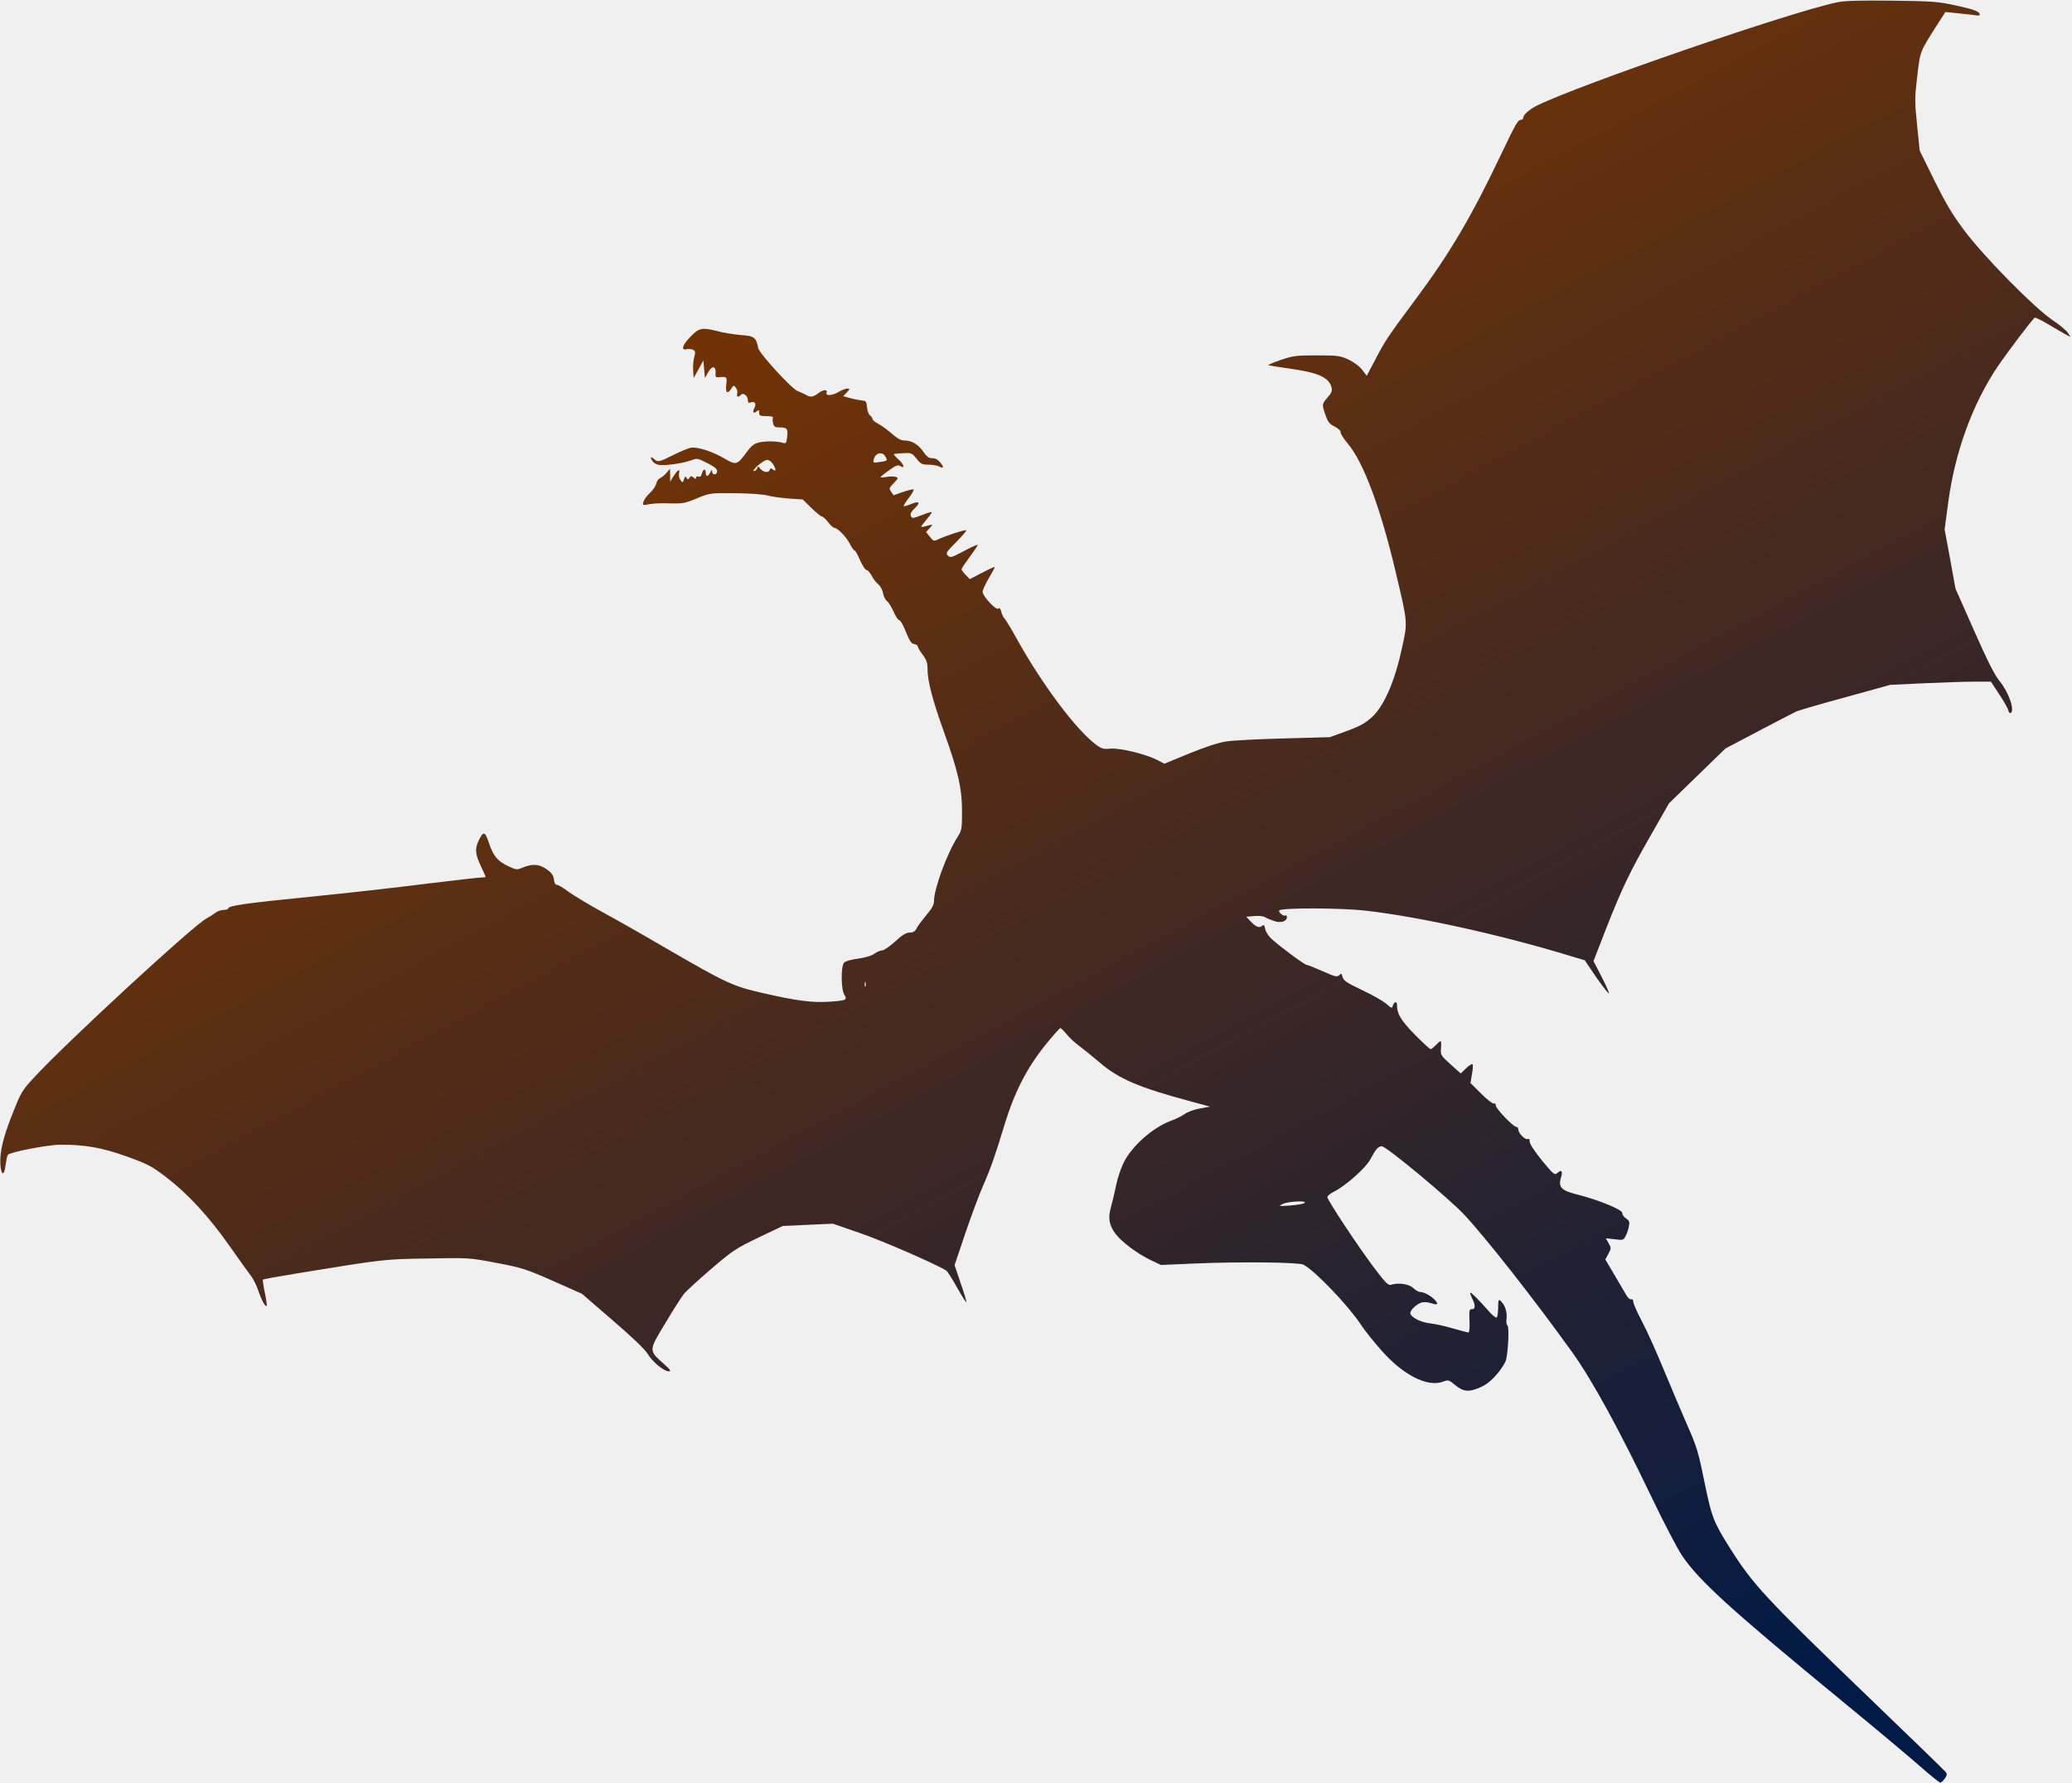
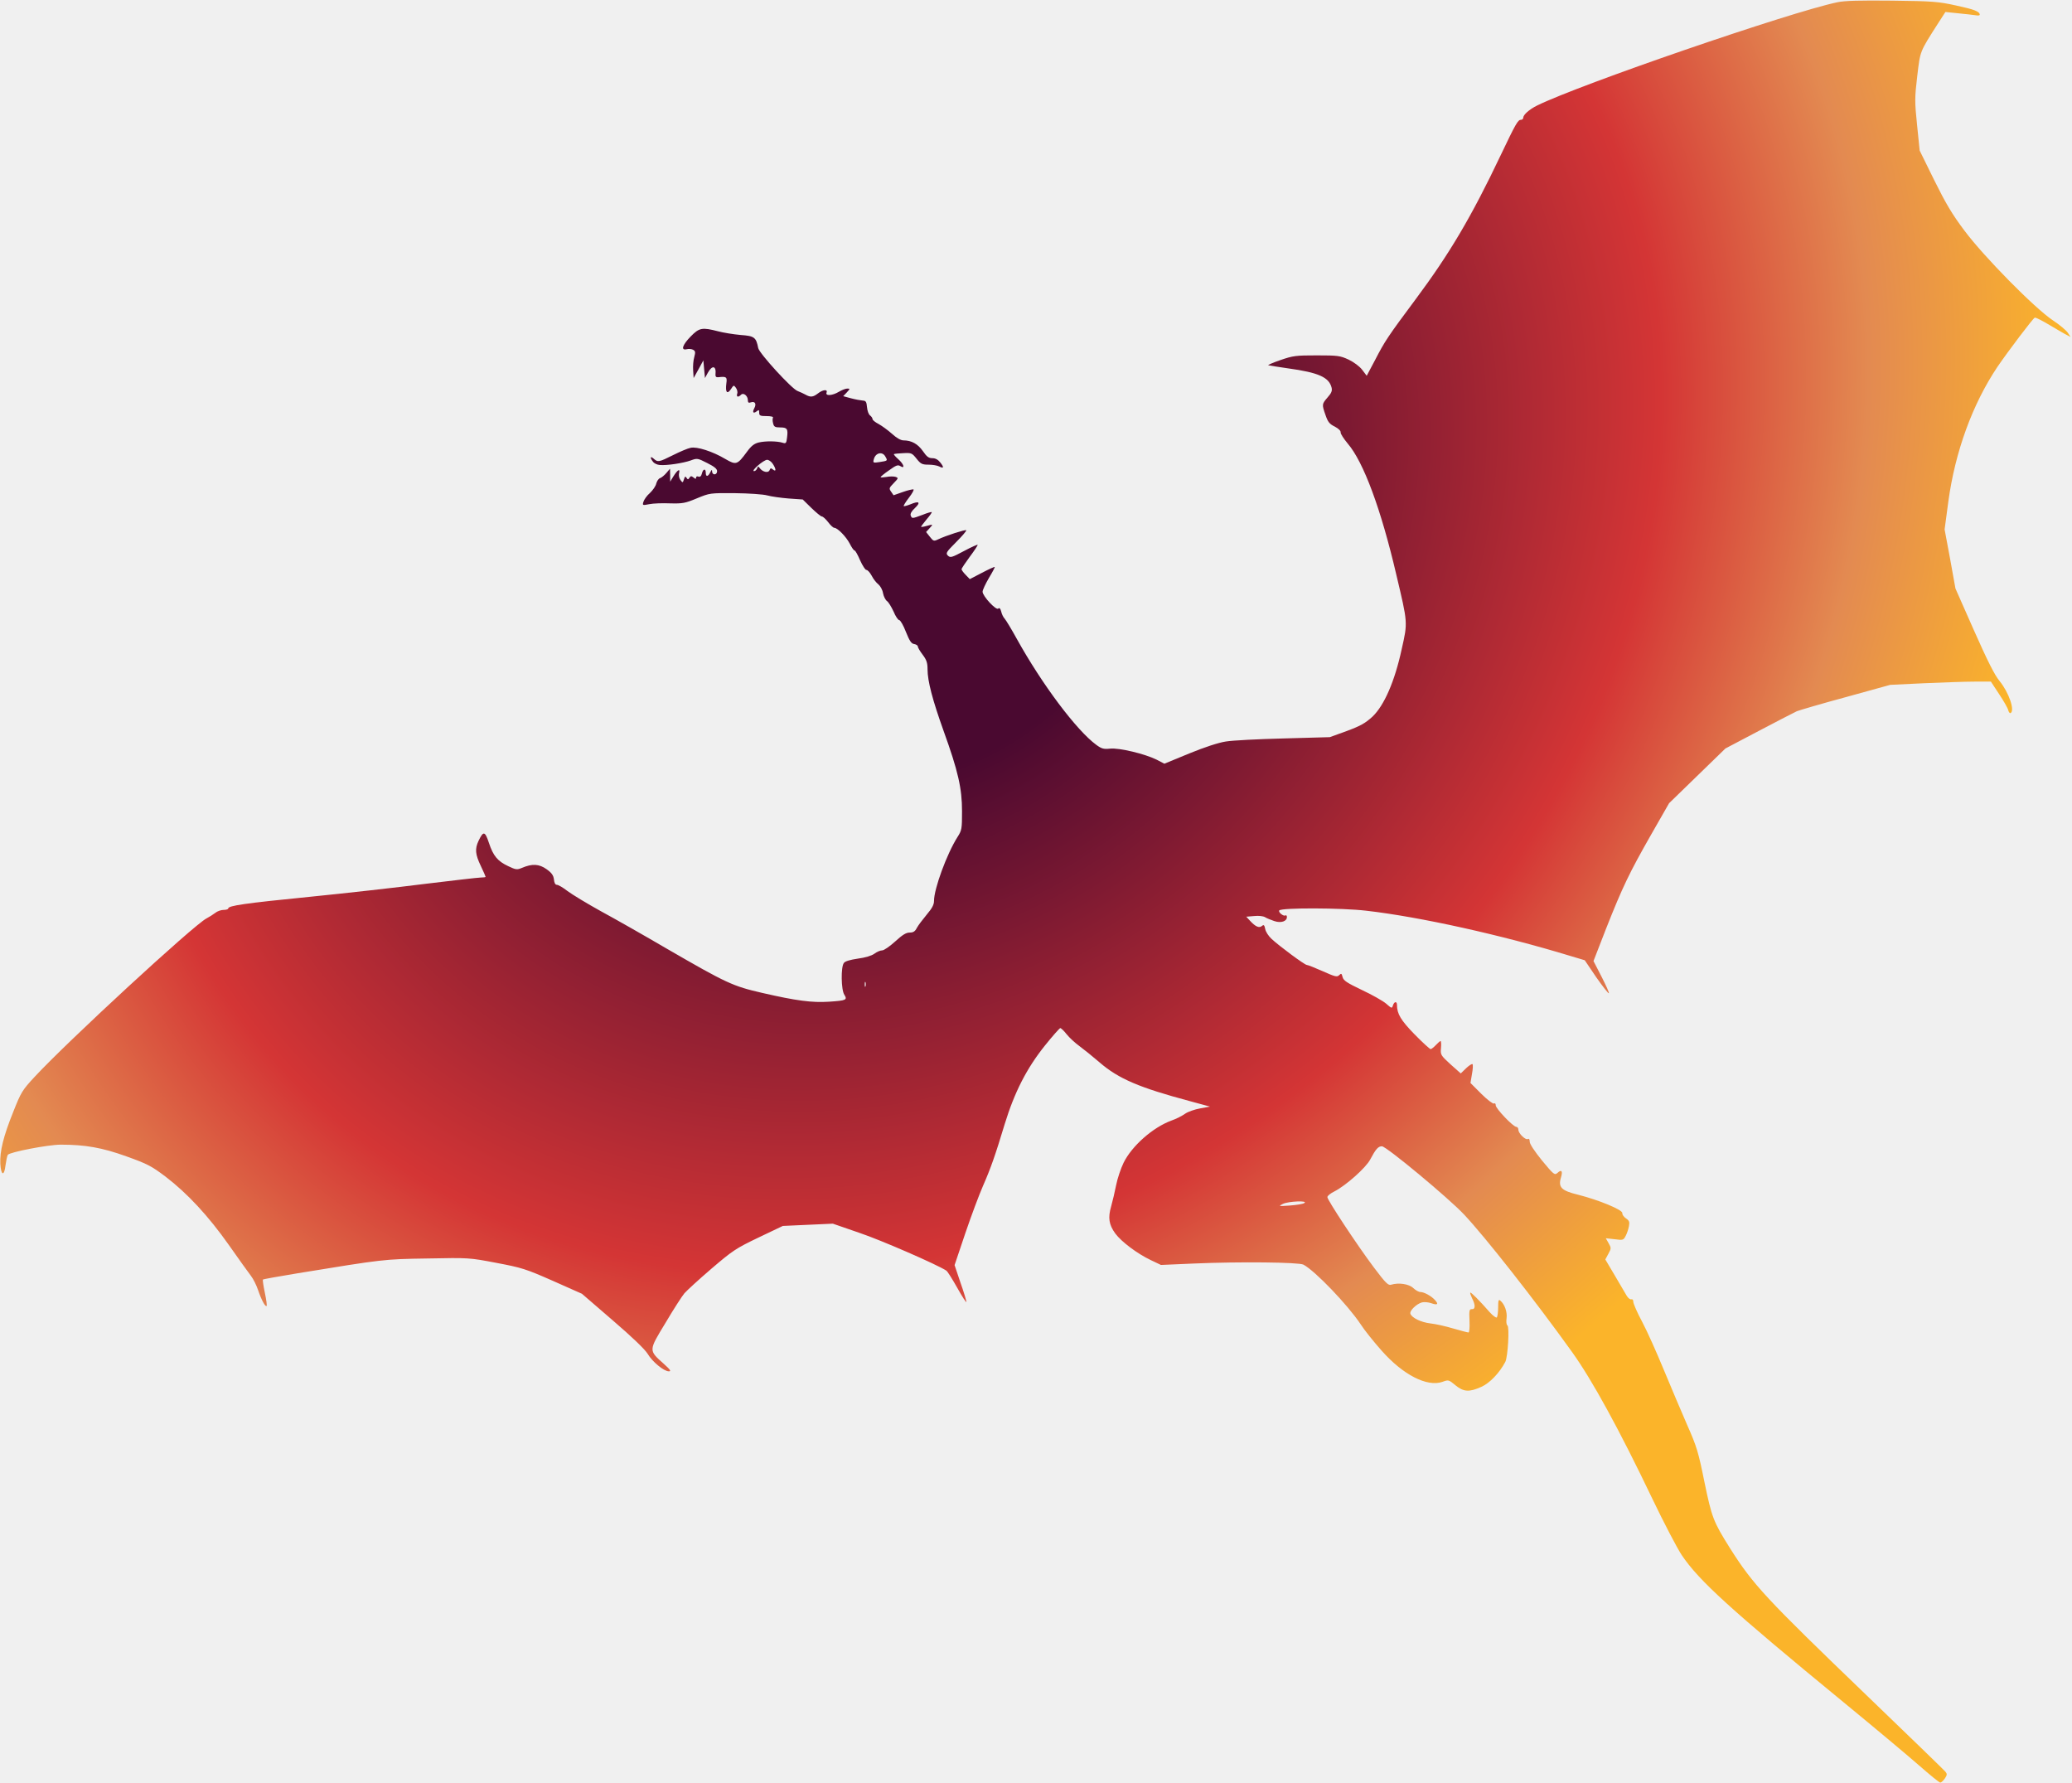
- <svg xmlns="http://www.w3.org/2000/svg" fill="none" height="363" viewBox="0 0 422 363" width="422">
-   <linearGradient id="a" gradientUnits="userSpaceOnUse" x1="336" x2="174.5" y1="361.5" y2="62.5">
-     <stop offset="0" stop-color="#011a46" />
-     <stop offset="1" stop-color="#713306" />
-   </linearGradient>
-   <clipPath id="b">
-     <path d="m0 0h422v363h-422z" />
-   </clipPath>
-   <g clip-path="url(#b)">
-     <path d="m374.195.462c-9.725 2.044-52.453 16.749-61.157 21.035-1.582.791-2.802 1.879-2.802 2.473 0 .231-.198.429-.462.429-.626 0-1.022.692-4.154 7.253-5.934 12.496-10.418 20.046-17.242 29.212-5.77 7.748-6.33 8.605-8.308 12.43l-1.715 3.231-.923-1.22c-.527-.692-1.681-1.55-2.769-2.077-1.715-.791-2.176-.857-6.462-.857-4.253 0-4.847.066-7.418.956-1.55.527-2.638 1.022-2.473 1.055.198.066 1.978.33 3.989.626 6.232.857 8.375 1.813 8.902 3.924.165.659-.033 1.121-.824 2.011-1.154 1.352-1.187 1.385-.396 3.627.462 1.352.791 1.78 1.879 2.308.759.396 1.253.89 1.187 1.187-.033.264.627 1.286 1.451 2.275 3.198 3.726 6.759 13.287 9.891 26.706 2.34 9.891 2.34 9.627 1.088 15.166-1.418 6.561-3.561 11.44-5.935 13.715-1.483 1.352-2.407 1.88-5.242 2.935l-3.462 1.253-9.396.263c-5.176.132-10.484.396-11.803.627-1.483.231-4.318 1.154-7.45 2.44l-5.045 2.077-1.582-.825c-2.407-1.187-7.616-2.439-9.462-2.242-1.319.132-1.715.033-2.803-.758-4.022-2.934-11.044-12.298-16.187-21.562-1.088-1.978-2.209-3.825-2.473-4.122-.297-.296-.626-.989-.725-1.483-.165-.627-.363-.824-.594-.594-.428.429-3.165-2.505-3.198-3.429 0-.362.594-1.615 1.286-2.802.725-1.187 1.253-2.209 1.187-2.242-.066-.066-1.22.462-2.604 1.187l-2.473 1.286-.857-.89c-.462-.462-.825-.989-.825-1.121 0-.165.759-1.286 1.649-2.506.923-1.22 1.648-2.341 1.648-2.473 0-.099-1.252.429-2.769 1.253-2.539 1.352-2.802 1.418-3.297.956-.494-.494-.363-.725 1.681-2.769 1.22-1.22 2.143-2.308 2.045-2.407-.198-.165-4.023 1.055-5.704 1.846-.89.429-.989.396-1.714-.527l-.759-.956.693-.759c.791-.857.791-.857-.66-.461-.56.164-1.055.23-1.055.132 0-.066.528-.759 1.154-1.517.627-.725 1.088-1.385 1.022-1.451s-.923.165-1.879.561c-2.143.791-2.143.791-2.407.132-.132-.33.165-.891.857-1.517 1.253-1.187.858-1.517-.923-.758-.659.263-1.285.428-1.351.362-.099-.066.395-.857 1.055-1.714.692-.89 1.088-1.649.923-1.682-.165-.066-1.154.165-2.176.528l-1.879.659-.495-.725c-.462-.659-.429-.758.528-1.747.989-1.022.989-1.055.329-1.286-.362-.099-1.187-.099-1.846.033-.626.099-1.154.132-1.154.033s.758-.725 1.714-1.385c1.418-1.022 1.814-1.187 2.308-.857 1.022.626.726-.396-.428-1.418-.561-.494-.956-.956-.89-1.022.065-.066.923-.165 1.879-.198 1.681-.099 1.813-.033 2.736 1.121.857 1.088 1.154 1.22 2.473 1.22.791 0 1.747.165 2.143.363.923.494 1.022.198.231-.791-.462-.594-.99-.89-1.616-.89-.758 0-1.154-.297-1.945-1.451-1.022-1.451-2.308-2.176-3.956-2.176-.528 0-1.418-.495-2.341-1.352-.824-.725-2.044-1.615-2.704-1.978-.692-.363-1.252-.791-1.252-1.022 0-.198-.231-.527-.495-.725-.297-.198-.56-.956-.626-1.681-.099-1.121-.231-1.319-.89-1.352-.429-.033-1.517-.231-2.374-.462l-1.583-.429.726-.758c.692-.758.692-.791.099-.791-.33 0-1.121.297-1.715.659-1.319.791-2.769.89-2.505.165.296-.725-.759-.626-1.748.165-.989.758-1.516.824-2.505.264-.396-.231-1.154-.56-1.649-.758-1.187-.429-7.781-7.649-8.011-8.737-.429-2.209-.792-2.473-3.594-2.671-1.451-.132-3.528-.462-4.616-.758-3.23-.824-3.791-.725-5.538 1.055-1.682 1.714-2.077 2.901-.824 2.605.395-.099.956-.066 1.285.099.495.264.528.494.264 1.484-.198.659-.297 1.879-.231 2.736l.099 1.55.989-1.78.989-1.813.165 1.813.165 1.78.593-1.088c.891-1.615 1.748-1.418 1.55.363-.033.429.132.593.56.56 1.682-.198 1.847-.066 1.649 1.286-.231 1.78.165 2.275.923 1.154.56-.857.593-.89 1.022-.297.264.363.396.89.264 1.22-.198.659.198.791.791.198.495-.494 1.385.231 1.385 1.121 0 .495.165.594.626.429.824-.264 1.154.297.692 1.187-.461.857-.197 1.187.495.626.429-.33.495-.297.495.297s.197.692 1.516.692c.857 0 1.418.132 1.286.33-.099.165-.099.692.033 1.154.165.692.395.824 1.45.824 1.418 0 1.616.297 1.385 2.077-.132 1.121-.231 1.253-.857 1.055-1.088-.363-3.528-.396-4.912-.066-.924.231-1.517.692-2.407 1.912-1.945 2.638-2.176 2.736-4.385 1.451-2.604-1.55-5.802-2.572-7.088-2.275-.561.099-2.176.791-3.561 1.484-2.901 1.451-3.099 1.484-3.956.725-.692-.626-.791-.198-.132.626.231.33.857.626 1.385.659 1.384.132 4.714-.363 6.297-.923 1.318-.495 1.417-.462 3.363.527 1.45.725 2.011 1.187 2.011 1.649 0 .824-.989.89-1.022.066 0-.429-.099-.396-.363.165-.462.923-.923.989-.923.099 0-.923-.561-.824-.791.165-.132.528-.363.725-.693.626-.264-.132-.494-.033-.494.198 0 .33-.132.297-.528-.033-.428-.33-.56-.33-.824.066-.264.396-.33.396-.593 0-.231-.363-.33-.297-.528.33-.231.725-.264.725-.725.099-.264-.363-.363-.956-.264-1.385.264-1.022-.33-.659-1.187.725l-.626 1.022v-1.319l-.033-1.319-.726.857c-.395.462-.989.956-1.285 1.055-.33.099-.66.626-.792 1.121-.098.494-.692 1.352-1.285 1.913-.627.527-1.187 1.352-1.319 1.78-.231.758-.198.758 1.187.495.791-.165 2.703-.231 4.253-.165 2.538.066 3.066-.033 5.44-1.022 2.637-1.088 2.67-1.088 7.747-1.055 2.868.033 5.77.231 6.594.461.824.231 2.769.495 4.352.627l2.868.198 1.747 1.714c.99.956 1.946 1.747 2.143 1.747.231 0 .792.528 1.286 1.154.462.627 1.022 1.154 1.253 1.154.692.033 2.407 1.814 3.132 3.198.396.792.824 1.418.989 1.418s.659.89 1.121 1.978c.495 1.088 1.055 1.979 1.286 1.979.264 0 .725.527 1.088 1.186.329.66.956 1.451 1.352 1.748.395.33.857 1.121.956 1.813.131.66.494 1.385.824 1.616.297.198.89 1.187 1.319 2.11.395.956.923 1.747 1.153 1.747.231 0 .858 1.088 1.352 2.374.758 1.879 1.121 2.44 1.715 2.506.395.066.725.297.725.494 0 .231.461.989.989 1.682.791 1.055.989 1.648.989 2.967 0 2.407 1.022 6.264 3.264 12.529 2.967 8.209 3.758 11.737 3.758 16.353 0 3.594-.033 3.89-.923 5.275-2.176 3.429-4.78 10.55-4.78 12.99 0 .792-.396 1.517-1.484 2.803-.824.989-1.747 2.209-2.011 2.703-.363.726-.725.956-1.451.956-.758 0-1.483.462-2.967 1.814-1.088.989-2.275 1.813-2.637 1.813-.396 0-1.088.297-1.616.692-.56.396-1.813.792-3.363.99-1.549.23-2.604.527-2.835.89-.626.791-.56 5.506.099 6.462.659 1.055.396 1.187-3.132 1.418-3.462.23-6.66-.198-13.55-1.781-6.033-1.385-7.253-1.945-19.452-9.001-4.615-2.703-10.714-6.165-13.517-7.682-2.802-1.549-5.835-3.396-6.758-4.088-.891-.692-1.847-1.253-2.143-1.253-.33 0-.528-.395-.594-1.088-.099-.824-.428-1.319-1.483-2.077-1.517-1.088-2.935-1.187-5.078-.264-.956.396-1.219.363-2.736-.362-2.176-1.022-3.066-2.077-3.956-4.781-.791-2.374-1.121-2.44-2.11-.363-.758 1.616-.659 2.737.462 5.078.56 1.154.989 2.176.989 2.242s-.428.132-.956.132-5.605.593-11.308 1.285c-5.671.726-16.254 1.913-23.507 2.638-13.286 1.319-16.649 1.813-16.649 2.374 0 .165-.429.297-.956.297-.494 0-1.286.263-1.714.626-.429.33-1.22.824-1.78 1.121-2.638 1.385-28.353 25.09-34.98 32.245-2.539 2.736-2.769 3.132-4.352 7.121-2.011 4.979-2.769 8.078-2.637 10.584.132 2.406.791 2.604 1.055.329.132-.956.33-1.912.462-2.143.363-.56 8.242-2.077 10.781-2.077 4.978 0 8.407.594 13.352 2.374 4.319 1.55 5.077 1.945 7.978 4.121 4.484 3.429 8.737 8.012 12.924 13.947 1.978 2.802 3.989 5.637 4.484 6.264.494.626 1.154 1.978 1.484 2.967.626 1.879 1.451 3.429 1.714 3.165.099-.066-.066-1.286-.363-2.703-.297-1.385-.462-2.605-.396-2.671.066-.066 3.297-.659 7.154-1.286 17.407-2.835 17.407-2.868 26.375-3 8.407-.165 8.473-.165 14.011.89 5.209.989 5.968 1.22 11.506 3.66l5.935 2.637 6.264 5.408c3.989 3.428 6.561 5.901 7.121 6.824.956 1.616 3.297 3.561 4.319 3.561.527 0 .297-.33-1.022-1.516-3.132-2.803-3.132-2.638.33-8.342 1.615-2.736 3.362-5.44 3.857-6.033.494-.561 2.967-2.836 5.506-5.012 4.286-3.66 4.945-4.121 9.561-6.33l4.978-2.374 5.077-.231 5.11-.231 5.44 1.88c4.319 1.45 15.759 6.429 17.671 7.682.231.132 1.22 1.714 2.242 3.528 1.022 1.813 1.847 3.099 1.847 2.835 0-.231-.528-2.011-1.22-3.956l-1.187-3.528 2.209-6.561c1.22-3.594 2.835-7.88 3.56-9.529 1.616-3.692 2.506-6.231 4.418-12.561 2.011-6.561 4.484-11.408 8.209-16.057 1.583-1.978 3.001-3.56 3.132-3.56.165 0 .759.56 1.319 1.286.561.692 1.748 1.78 2.572 2.373.857.627 2.703 2.11 4.154 3.363 3.824 3.297 8.077 5.111 18.33 7.847l4.122 1.121-2.012.363c-1.121.198-2.505.692-3.066 1.088-.593.428-1.813 1.055-2.769 1.385-3.791 1.384-8.077 5.176-9.759 8.605-.56 1.154-1.253 3.198-1.516 4.55-.264 1.351-.726 3.297-1.022 4.352-.66 2.275-.462 3.692.857 5.506 1.253 1.681 4.451 4.088 7.22 5.407l2.077.989 6.825-.297c9.297-.396 21.231-.264 22.187.231 2.374 1.253 9.067 8.242 11.671 12.166.759 1.187 2.671 3.561 4.22 5.308 4.385 4.978 9.298 7.484 12.43 6.396 1.219-.461 1.285-.428 2.637.693 1.649 1.351 2.802 1.45 5.275.329 1.715-.758 3.693-2.835 4.88-5.077.527-.989.89-7.155.428-7.451-.198-.099-.264-.759-.165-1.451.165-1.286-.395-2.868-1.286-3.594-.329-.296-.428-.033-.428 1.385 0 .956-.132 1.879-.264 2.044-.165.132-.791-.33-1.45-1.055-2.143-2.44-3.825-4.121-3.957-3.989-.099.066.099.593.363 1.154.692 1.318.692 2.275-.033 2.209-.528-.033-.593.263-.495 2.373.066 1.319-.033 2.374-.197 2.374-.198 0-1.583-.362-3.165-.824-1.55-.462-3.627-.923-4.616-1.022-1.912-.231-3.725-1.121-4.055-1.945-.231-.627 1.253-2.044 2.374-2.341.461-.099 1.285-.033 1.846.165 1.319.461 1.582.231.758-.66-.758-.824-2.209-1.615-2.967-1.615-.33 0-.956-.363-1.418-.791-.89-.858-3-1.154-4.516-.693-.594.198-1.121-.33-3.528-3.528-3.396-4.517-9.462-13.715-9.462-14.309 0-.263.626-.758 1.418-1.154 2.34-1.186 6.461-4.846 7.319-6.528 1.121-2.11 1.615-2.67 2.373-2.67.89 0 13.55 10.517 16.715 13.88 4.319 4.583 14.375 17.375 21.991 27.992 4.055 5.638 9.594 15.726 16.418 30.002 2.308 4.814 4.978 9.924 5.934 11.375 3.528 5.242 9.924 11.045 33.002 30.003 6.264 5.143 13.155 10.913 15.331 12.825s4.121 3.495 4.319 3.495c.23 0 .626-.396.956-.857.461-.693.461-.923.099-1.352-.231-.297-7.484-7.319-16.089-15.595-20.573-19.782-23.078-22.485-27.793-29.937-3.396-5.407-3.692-6.198-5.209-13.517-1.22-6.034-1.549-7.155-3.495-11.54-1.154-2.67-3.329-7.748-4.78-11.276-1.451-3.527-3.429-7.945-4.418-9.792-.989-1.846-1.78-3.659-1.78-4.022 0-.396-.165-.593-.396-.528-.231.099-.659-.23-.956-.725-.297-.527-1.385-2.374-2.44-4.154l-1.912-3.231.627-1.154c.593-1.088.593-1.187.033-2.176l-.561-.989 1.78.198c1.748.23 1.814.197 2.275-.693.264-.494.561-1.385.66-1.978.164-.857.066-1.121-.627-1.583-.428-.296-.758-.758-.725-1.055.132-.659-4.846-2.703-9.034-3.758-3.395-.824-4.055-1.517-3.461-3.495.395-1.319.132-1.714-.693-.956-.593.527-.758.396-3.165-2.506-1.516-1.879-2.505-3.363-2.505-3.824 0-.462-.132-.693-.363-.561-.461.297-1.945-1.121-1.945-1.879 0-.33-.198-.594-.429-.594-.626 0-4.187-3.725-4.187-4.385 0-.362-.164-.494-.362-.362-.198.099-1.352-.759-2.572-1.978l-2.209-2.209.297-1.781c.198-.989.231-1.912.132-2.044-.132-.132-.725.264-1.319.824l-1.088 1.055-2.077-1.846c-2.011-1.846-2.077-1.945-1.945-3.33.066-.758.033-1.418-.099-1.418-.099 0-.527.363-.956.825-.429.461-.923.824-1.055.824-.165 0-1.649-1.352-3.264-3-2.802-2.869-3.594-4.188-3.594-6.001 0-.791-.56-.725-.824.099-.198.659-.264.626-1.384-.363-.66-.56-2.869-1.813-4.913-2.769-3.099-1.484-3.758-1.913-3.956-2.638-.198-.758-.264-.824-.692-.396-.429.429-.825.33-3.33-.791-1.583-.692-3.033-1.286-3.264-1.286-.429 0-5.638-3.857-7.22-5.341-.594-.56-1.154-1.417-1.253-1.978-.165-.824-.297-.923-.66-.626-.56.494-1.318.164-2.439-1.055l-.758-.825 1.582-.132c.923-.098 1.846 0 2.242.231.363.231 1.22.561 1.879.791 1.352.462 2.572.066 2.572-.824 0-.264-.132-.428-.297-.329-.396.263-1.55-.693-1.253-1.023.561-.56 12.726-.527 17.704.066 10.946 1.253 27.595 4.946 41.64 9.232l2.868.857 2.341 3.462c1.319 1.879 2.473 3.363 2.572 3.264.098-.099-.594-1.615-1.484-3.363l-1.649-3.198 2.572-6.627c3.363-8.506 4.748-11.375 9.165-19.123l3.66-6.396 5.736-5.572 5.737-5.572 6.825-3.593c3.758-1.978 7.22-3.759 7.714-3.99.495-.197 4.946-1.516 9.957-2.868l9.066-2.506 6.891-.329c3.791-.165 8.407-.33 10.253-.33h3.363l1.648 2.506c.923 1.384 1.781 2.868 1.879 3.297.099.428.33.692.495.593.89-.528-.363-4.187-2.242-6.495-1.022-1.22-2.473-4.121-5.209-10.287l-3.791-8.572-1.088-6.033-1.121-6.001.758-5.671c1.385-10.155 4.912-19.848 10.022-27.464 2.143-3.132 7.221-9.858 7.583-9.99.198-.066 1.55.626 3.033 1.517 1.517.89 3.067 1.813 3.495 2.011l.758.396-.56-.857c-.33-.494-1.714-1.649-3.066-2.539-3.693-2.473-13.979-12.891-17.968-18.232-2.539-3.363-3.825-5.572-6.165-10.287l-2.967-6.034-.528-5.176c-.495-4.847-.495-5.539.033-9.99.626-5.209.429-4.781 4.352-10.913l1.385-2.143 2.571.264c1.451.132 3 .33 3.528.396.494.099.89.066.89-.099 0-.659-1.121-1.088-4.814-1.879-3.593-.791-4.714-.89-12.989-.989-6.759-.066-9.627 0-11.21.33zm-193.856 92.547c.462.824.495.824-1.22 1.088-1.285.198-1.351.165-1.154-.56.33-1.352 1.781-1.681 2.374-.527zm-22.946 1.451c.692 1.055.725 1.714.033 1.154-.396-.33-.528-.297-.692.132-.231.626-1.385.396-1.979-.396-.296-.429-.395-.429-.56.066-.132.297-.396.527-.626.527-.693-.033 1.978-2.308 2.67-2.308.33 0 .857.363 1.154.824zm18.891 106.394c-.099.231-.165.066-.165-.395 0-.462.066-.627.165-.429.066.231.066.627 0 .824zm89.345 44.147c-.296.198-1.648.396-2.967.495-2.275.165-2.341.132-1.385-.33 1.154-.56 5.308-.725 4.352-.165z" fill="url(#a)" />
+ <svg xmlns="http://www.w3.org/2000/svg" width="422" height="363" viewBox="0 0 422 363" fill="none">
+   <g clip-path="url(#clip0_14_4091)">
+     <path d="M374.195 0.462C364.47 2.506 321.742 17.21 313.038 21.497C311.456 22.288 310.236 23.376 310.236 23.969C310.236 24.2 310.038 24.398 309.774 24.398C309.148 24.398 308.752 25.09 305.62 31.651C299.686 44.147 295.202 51.697 288.378 60.863C282.608 68.611 282.048 69.468 280.07 73.292L278.355 76.523L277.432 75.304C276.905 74.611 275.751 73.754 274.663 73.226C272.948 72.435 272.487 72.369 268.201 72.369C263.948 72.369 263.354 72.435 260.783 73.325C259.233 73.853 258.145 74.347 258.31 74.38C258.508 74.446 260.288 74.71 262.299 75.007C268.531 75.864 270.674 76.82 271.201 78.93C271.366 79.59 271.168 80.051 270.377 80.941C269.223 82.293 269.19 82.326 269.981 84.568C270.443 85.92 270.772 86.349 271.86 86.876C272.619 87.272 273.113 87.766 273.047 88.063C273.014 88.327 273.674 89.349 274.498 90.338C277.696 94.064 281.257 103.625 284.389 117.044C286.729 126.935 286.729 126.671 285.477 132.21C284.059 138.771 281.916 143.65 279.542 145.925C278.059 147.277 277.135 147.805 274.3 148.86L270.838 150.113L261.442 150.376C256.266 150.508 250.958 150.772 249.639 151.003C248.156 151.234 245.321 152.157 242.189 153.443L237.144 155.52L235.562 154.695C233.155 153.508 227.946 152.256 226.1 152.453C224.781 152.585 224.385 152.486 223.297 151.695C219.275 148.761 212.253 139.397 207.11 130.133C206.022 128.155 204.901 126.308 204.637 126.011C204.34 125.715 204.011 125.022 203.912 124.528C203.747 123.901 203.549 123.704 203.318 123.934C202.89 124.363 200.153 121.429 200.12 120.505C200.12 120.143 200.714 118.89 201.406 117.703C202.131 116.516 202.659 115.494 202.593 115.461C202.527 115.395 201.373 115.923 199.989 116.648L197.516 117.934L196.659 117.044C196.197 116.582 195.834 116.055 195.834 115.923C195.834 115.758 196.593 114.637 197.483 113.417C198.406 112.197 199.131 111.076 199.131 110.944C199.131 110.845 197.879 111.373 196.362 112.197C193.823 113.549 193.56 113.615 193.065 113.153C192.571 112.659 192.702 112.428 194.746 110.384C195.966 109.164 196.889 108.076 196.791 107.977C196.593 107.812 192.768 109.032 191.087 109.823C190.197 110.252 190.098 110.219 189.373 109.296L188.614 108.34L189.307 107.581C190.098 106.724 190.098 106.724 188.647 107.12C188.087 107.284 187.592 107.35 187.592 107.252C187.592 107.186 188.12 106.493 188.746 105.735C189.373 105.01 189.834 104.35 189.768 104.284C189.702 104.218 188.845 104.449 187.889 104.845C185.746 105.636 185.746 105.636 185.482 104.977C185.35 104.647 185.647 104.086 186.339 103.46C187.592 102.273 187.197 101.943 185.416 102.702C184.757 102.965 184.131 103.13 184.065 103.064C183.966 102.998 184.46 102.207 185.12 101.35C185.812 100.46 186.208 99.701 186.043 99.668C185.878 99.603 184.889 99.833 183.867 100.196L181.988 100.855L181.493 100.13C181.031 99.471 181.064 99.372 182.021 98.383C183.01 97.361 183.01 97.328 182.35 97.097C181.988 96.998 181.163 96.998 180.504 97.13C179.878 97.229 179.35 97.262 179.35 97.163C179.35 97.064 180.108 96.437 181.064 95.778C182.482 94.756 182.878 94.591 183.372 94.921C184.394 95.547 184.098 94.525 182.944 93.503C182.383 93.008 181.988 92.547 182.054 92.481C182.119 92.415 182.977 92.316 183.933 92.283C185.614 92.184 185.746 92.25 186.669 93.404C187.526 94.492 187.823 94.624 189.142 94.624C189.933 94.624 190.889 94.789 191.285 94.987C192.208 95.481 192.307 95.184 191.516 94.195C191.054 93.602 190.526 93.305 189.9 93.305C189.142 93.305 188.746 93.008 187.955 91.855C186.933 90.404 185.647 89.678 183.999 89.678C183.471 89.678 182.581 89.184 181.658 88.327C180.834 87.601 179.614 86.711 178.954 86.349C178.262 85.986 177.702 85.557 177.702 85.326C177.702 85.129 177.471 84.799 177.207 84.601C176.91 84.403 176.647 83.645 176.581 82.92C176.482 81.799 176.35 81.601 175.691 81.568C175.262 81.535 174.174 81.337 173.317 81.106L171.734 80.678L172.46 79.919C173.152 79.161 173.152 79.128 172.559 79.128C172.229 79.128 171.438 79.425 170.844 79.787C169.525 80.579 168.075 80.678 168.339 79.952C168.635 79.227 167.58 79.326 166.591 80.117C165.602 80.876 165.075 80.941 164.086 80.381C163.69 80.15 162.932 79.82 162.437 79.623C161.25 79.194 154.656 71.974 154.426 70.886C153.997 68.677 153.634 68.413 150.832 68.215C149.381 68.083 147.304 67.753 146.216 67.457C142.986 66.632 142.425 66.731 140.678 68.512C138.996 70.226 138.601 71.413 139.854 71.116C140.249 71.017 140.81 71.05 141.139 71.215C141.634 71.479 141.667 71.71 141.403 72.699C141.205 73.358 141.106 74.578 141.172 75.435L141.271 76.985L142.26 75.205L143.249 73.391L143.414 75.205L143.579 76.985L144.172 75.897C145.063 74.281 145.92 74.479 145.722 76.26C145.689 76.688 145.854 76.853 146.282 76.82C147.964 76.622 148.129 76.754 147.931 78.106C147.7 79.886 148.096 80.381 148.854 79.26C149.414 78.403 149.447 78.37 149.876 78.963C150.14 79.326 150.272 79.853 150.14 80.183C149.942 80.843 150.338 80.974 150.931 80.381C151.426 79.886 152.316 80.612 152.316 81.502C152.316 81.996 152.481 82.095 152.942 81.93C153.766 81.667 154.096 82.227 153.634 83.117C153.173 83.975 153.437 84.304 154.129 83.744C154.558 83.414 154.624 83.447 154.624 84.041C154.624 84.634 154.821 84.733 156.14 84.733C156.997 84.733 157.558 84.865 157.426 85.063C157.327 85.228 157.327 85.755 157.459 86.217C157.624 86.909 157.854 87.041 158.909 87.041C160.327 87.041 160.525 87.338 160.294 89.118C160.162 90.239 160.063 90.371 159.437 90.173C158.349 89.81 155.909 89.777 154.525 90.107C153.601 90.338 153.008 90.799 152.118 92.019C150.173 94.657 149.942 94.756 147.733 93.47C145.129 91.92 141.931 90.898 140.645 91.195C140.084 91.294 138.469 91.986 137.084 92.679C134.183 94.129 133.985 94.162 133.128 93.404C132.436 92.778 132.337 93.206 132.996 94.031C133.227 94.36 133.853 94.657 134.381 94.69C135.765 94.822 139.095 94.327 140.678 93.767C141.996 93.272 142.095 93.305 144.041 94.294C145.491 95.02 146.052 95.481 146.052 95.943C146.052 96.767 145.063 96.833 145.03 96.009C145.03 95.58 144.931 95.613 144.667 96.174C144.205 97.097 143.744 97.163 143.744 96.272C143.744 95.349 143.183 95.448 142.953 96.437C142.821 96.965 142.59 97.163 142.26 97.064C141.996 96.932 141.766 97.031 141.766 97.262C141.766 97.591 141.634 97.558 141.238 97.229C140.81 96.899 140.678 96.899 140.414 97.295C140.15 97.69 140.084 97.69 139.821 97.295C139.59 96.932 139.491 96.998 139.293 97.624C139.062 98.35 139.029 98.35 138.568 97.723C138.304 97.361 138.205 96.767 138.304 96.338C138.568 95.316 137.974 95.679 137.117 97.064L136.491 98.086V96.767L136.458 95.448L135.732 96.305C135.337 96.767 134.743 97.262 134.447 97.361C134.117 97.459 133.787 97.987 133.655 98.481C133.557 98.976 132.963 99.833 132.37 100.394C131.743 100.921 131.183 101.746 131.051 102.174C130.82 102.932 130.853 102.932 132.238 102.669C133.029 102.504 134.941 102.438 136.491 102.504C139.029 102.57 139.557 102.471 141.931 101.482C144.568 100.394 144.601 100.394 149.678 100.427C152.546 100.46 155.448 100.658 156.272 100.888C157.096 101.119 159.041 101.383 160.624 101.515L163.492 101.713L165.239 103.427C166.229 104.383 167.185 105.174 167.382 105.174C167.613 105.174 168.174 105.702 168.668 106.328C169.13 106.955 169.69 107.482 169.921 107.482C170.613 107.515 172.328 109.296 173.053 110.68C173.449 111.472 173.877 112.098 174.042 112.098C174.207 112.098 174.701 112.988 175.163 114.076C175.658 115.164 176.218 116.055 176.449 116.055C176.713 116.055 177.174 116.582 177.537 117.241C177.866 117.901 178.493 118.692 178.889 118.989C179.284 119.319 179.746 120.11 179.845 120.802C179.976 121.462 180.339 122.187 180.669 122.418C180.966 122.616 181.559 123.605 181.988 124.528C182.383 125.484 182.911 126.275 183.141 126.275C183.372 126.275 183.999 127.363 184.493 128.649C185.251 130.528 185.614 131.089 186.208 131.155C186.603 131.221 186.933 131.452 186.933 131.649C186.933 131.88 187.394 132.638 187.922 133.331C188.713 134.386 188.911 134.979 188.911 136.298C188.911 138.705 189.933 142.562 192.175 148.827C195.142 157.036 195.933 160.564 195.933 165.18C195.933 168.774 195.9 169.07 195.01 170.455C192.834 173.884 190.23 181.005 190.23 183.445C190.23 184.237 189.834 184.962 188.746 186.248C187.922 187.237 186.999 188.457 186.735 188.951C186.372 189.677 186.01 189.907 185.284 189.907C184.526 189.907 183.801 190.369 182.317 191.721C181.229 192.71 180.042 193.534 179.68 193.534C179.284 193.534 178.592 193.831 178.064 194.226C177.504 194.622 176.251 195.018 174.701 195.216C173.152 195.446 172.097 195.743 171.866 196.106C171.24 196.897 171.306 201.612 171.965 202.568C172.624 203.623 172.361 203.755 168.833 203.986C165.371 204.216 162.173 203.788 155.283 202.205C149.25 200.82 148.03 200.26 135.831 193.204C131.216 190.501 125.117 187.039 122.314 185.522C119.512 183.973 116.479 182.126 115.556 181.434C114.665 180.742 113.709 180.181 113.413 180.181C113.083 180.181 112.885 179.786 112.819 179.093C112.72 178.269 112.391 177.774 111.336 177.016C109.819 175.928 108.401 175.829 106.258 176.752C105.302 177.148 105.039 177.115 103.522 176.39C101.346 175.368 100.456 174.313 99.566 171.609C98.775 169.235 98.445 169.169 97.456 171.246C96.697 172.862 96.796 173.983 97.917 176.324C98.478 177.478 98.906 178.5 98.906 178.566C98.906 178.632 98.478 178.698 97.95 178.698C97.423 178.698 92.346 179.291 86.642 179.983C80.971 180.709 70.388 181.896 63.135 182.621C49.849 183.94 46.486 184.434 46.486 184.995C46.486 185.16 46.057 185.292 45.53 185.292C45.035 185.292 44.244 185.555 43.816 185.918C43.387 186.248 42.596 186.742 42.035 187.039C39.398 188.424 13.682 212.129 7.055 219.284C4.517 222.02 4.286 222.416 2.704 226.405C0.692 231.384 -0.066 234.483 0.066 236.989C0.198 239.395 0.857 239.593 1.121 237.318C1.253 236.362 1.451 235.406 1.583 235.175C1.945 234.615 9.825 233.098 12.363 233.098C17.342 233.098 20.77 233.692 25.716 235.472C30.035 237.022 30.793 237.417 33.694 239.593C38.178 243.022 42.431 247.605 46.618 253.54C48.596 256.342 50.607 259.177 51.102 259.804C51.596 260.43 52.256 261.782 52.585 262.771C53.212 264.65 54.036 266.2 54.3 265.936C54.398 265.87 54.234 264.65 53.937 263.233C53.64 261.848 53.475 260.628 53.541 260.562C53.607 260.496 56.838 259.903 60.696 259.276C78.103 256.441 78.103 256.408 87.071 256.276C95.478 256.111 95.543 256.111 101.082 257.166C106.291 258.155 107.05 258.386 112.588 260.826L118.523 263.463L124.787 268.871C128.776 272.299 131.348 274.772 131.908 275.695C132.864 277.311 135.205 279.256 136.227 279.256C136.754 279.256 136.524 278.926 135.205 277.74C132.073 274.937 132.073 275.102 135.535 269.398C137.15 266.662 138.897 263.958 139.392 263.365C139.886 262.804 142.359 260.529 144.898 258.353C149.184 254.693 149.843 254.232 154.459 252.023L159.437 249.649L164.514 249.418L169.624 249.187L175.064 251.067C179.383 252.517 190.823 257.496 192.735 258.749C192.966 258.881 193.955 260.463 194.977 262.277C195.999 264.09 196.824 265.376 196.824 265.112C196.824 264.881 196.296 263.101 195.604 261.156L194.417 257.628L196.626 251.067C197.846 247.473 199.461 243.187 200.186 241.538C201.802 237.846 202.692 235.307 204.604 228.977C206.615 222.416 209.088 217.569 212.813 212.92C214.396 210.942 215.814 209.36 215.945 209.36C216.11 209.36 216.704 209.92 217.264 210.646C217.825 211.338 219.012 212.426 219.836 213.019C220.693 213.646 222.539 215.129 223.99 216.382C227.814 219.679 232.067 221.493 242.32 224.229L246.442 225.35L244.43 225.713C243.309 225.911 241.925 226.405 241.364 226.801C240.771 227.229 239.551 227.856 238.595 228.186C234.804 229.57 230.518 233.362 228.836 236.791C228.276 237.945 227.583 239.989 227.32 241.341C227.056 242.692 226.594 244.638 226.298 245.693C225.638 247.968 225.836 249.385 227.155 251.199C228.408 252.88 231.606 255.287 234.375 256.606L236.452 257.595L243.277 257.298C252.574 256.902 264.508 257.034 265.464 257.529C267.838 258.782 274.531 265.771 277.135 269.695C277.894 270.882 279.806 273.256 281.355 275.003C285.74 279.981 290.653 282.487 293.785 281.399C295.004 280.938 295.07 280.971 296.422 282.092C298.071 283.443 299.224 283.542 301.697 282.421C303.412 281.663 305.39 279.586 306.577 277.344C307.104 276.355 307.467 270.189 307.005 269.893C306.807 269.794 306.741 269.134 306.84 268.442C307.005 267.156 306.445 265.574 305.554 264.848C305.225 264.552 305.126 264.815 305.126 266.233C305.126 267.189 304.994 268.112 304.862 268.277C304.697 268.409 304.071 267.947 303.412 267.222C301.269 264.782 299.587 263.101 299.455 263.233C299.356 263.299 299.554 263.826 299.818 264.387C300.51 265.705 300.51 266.662 299.785 266.596C299.257 266.563 299.192 266.859 299.29 268.969C299.356 270.288 299.257 271.343 299.093 271.343C298.895 271.343 297.51 270.981 295.928 270.519C294.378 270.057 292.301 269.596 291.312 269.497C289.4 269.266 287.587 268.376 287.257 267.552C287.026 266.925 288.51 265.508 289.631 265.211C290.092 265.112 290.916 265.178 291.477 265.376C292.796 265.837 293.059 265.607 292.235 264.716C291.477 263.892 290.026 263.101 289.268 263.101C288.938 263.101 288.312 262.738 287.85 262.31C286.96 261.452 284.85 261.156 283.334 261.617C282.74 261.815 282.213 261.287 279.806 258.089C276.41 253.572 270.344 244.374 270.344 243.78C270.344 243.517 270.97 243.022 271.762 242.626C274.102 241.44 278.223 237.78 279.081 236.098C280.202 233.988 280.696 233.428 281.454 233.428C282.344 233.428 295.004 243.945 298.169 247.308C302.488 251.891 312.544 264.683 320.16 275.3C324.215 280.938 329.754 291.026 336.578 305.302C338.886 310.116 341.556 315.226 342.512 316.677C346.04 321.919 352.436 327.722 375.514 346.68C381.778 351.823 388.669 357.593 390.845 359.505C393.021 361.417 394.966 363 395.164 363C395.394 363 395.79 362.604 396.12 362.143C396.581 361.45 396.581 361.22 396.219 360.791C395.988 360.494 388.735 353.472 380.13 345.196C359.557 325.414 357.052 322.711 352.337 315.259C348.941 309.852 348.645 309.061 347.128 301.742C345.908 295.708 345.579 294.587 343.633 290.202C342.479 287.532 340.304 282.454 338.853 278.926C337.402 275.399 335.424 270.981 334.435 269.134C333.446 267.288 332.655 265.475 332.655 265.112C332.655 264.716 332.49 264.519 332.259 264.584C332.028 264.683 331.6 264.354 331.303 263.859C331.006 263.332 329.918 261.485 328.863 259.705L326.951 256.474L327.578 255.32C328.171 254.232 328.171 254.133 327.611 253.144L327.05 252.155L328.83 252.353C330.578 252.583 330.644 252.55 331.105 251.66C331.369 251.166 331.666 250.275 331.765 249.682C331.929 248.825 331.831 248.561 331.138 248.099C330.71 247.803 330.38 247.341 330.413 247.044C330.545 246.385 325.567 244.341 321.379 243.286C317.984 242.462 317.324 241.769 317.918 239.791C318.313 238.472 318.05 238.077 317.225 238.835C316.632 239.362 316.467 239.231 314.06 236.329C312.544 234.45 311.555 232.966 311.555 232.505C311.555 232.043 311.423 231.812 311.192 231.944C310.731 232.241 309.247 230.823 309.247 230.065C309.247 229.735 309.049 229.471 308.818 229.471C308.192 229.471 304.631 225.746 304.631 225.086C304.631 224.724 304.467 224.592 304.269 224.724C304.071 224.823 302.917 223.965 301.697 222.746L299.488 220.537L299.785 218.756C299.983 217.767 300.016 216.844 299.917 216.712C299.785 216.58 299.192 216.976 298.598 217.536L297.51 218.591L295.433 216.745C293.422 214.899 293.356 214.8 293.488 213.415C293.554 212.657 293.521 211.997 293.389 211.997C293.29 211.997 292.862 212.36 292.433 212.822C292.004 213.283 291.51 213.646 291.378 213.646C291.213 213.646 289.729 212.294 288.114 210.646C285.312 207.777 284.52 206.458 284.52 204.645C284.52 203.854 283.96 203.92 283.696 204.744C283.498 205.403 283.432 205.37 282.312 204.381C281.652 203.821 279.443 202.568 277.399 201.612C274.3 200.128 273.641 199.699 273.443 198.974C273.245 198.216 273.179 198.15 272.751 198.578C272.322 199.007 271.926 198.908 269.421 197.787C267.838 197.095 266.388 196.501 266.157 196.501C265.728 196.501 260.519 192.644 258.937 191.16C258.343 190.6 257.783 189.743 257.684 189.182C257.519 188.358 257.387 188.259 257.024 188.556C256.464 189.05 255.706 188.72 254.585 187.501L253.827 186.676L255.409 186.544C256.332 186.446 257.255 186.544 257.651 186.775C258.014 187.006 258.871 187.336 259.53 187.566C260.882 188.028 262.102 187.632 262.102 186.742C262.102 186.478 261.97 186.314 261.805 186.413C261.409 186.676 260.255 185.72 260.552 185.39C261.113 184.83 273.278 184.863 278.256 185.456C289.202 186.709 305.851 190.402 319.896 194.688L322.764 195.545L325.105 199.007C326.424 200.886 327.578 202.37 327.677 202.271C327.775 202.172 327.083 200.656 326.193 198.908L324.544 195.71L327.116 189.083C330.479 180.577 331.864 177.708 336.281 169.96L339.941 163.564L345.677 157.992L351.414 152.42L358.239 148.827C361.997 146.849 365.459 145.068 365.953 144.837C366.448 144.64 370.899 143.321 375.91 141.969L384.976 139.463L391.867 139.134C395.658 138.969 400.274 138.804 402.12 138.804H405.483L407.131 141.31C408.054 142.694 408.912 144.178 409.01 144.607C409.109 145.035 409.34 145.299 409.505 145.2C410.395 144.672 409.142 141.013 407.263 138.705C406.241 137.485 404.79 134.584 402.054 128.418L398.263 119.846L397.175 113.813L396.054 107.812L396.812 102.141C398.197 91.986 401.724 82.293 406.834 74.677C408.977 71.545 414.055 64.819 414.417 64.687C414.615 64.621 415.967 65.314 417.45 66.204C418.967 67.094 420.517 68.017 420.945 68.215L421.703 68.611L421.143 67.753C420.813 67.259 419.429 66.105 418.077 65.215C414.384 62.742 404.098 52.323 400.109 46.982C397.57 43.619 396.284 41.41 393.944 36.696L390.977 30.662L390.449 25.486C389.954 20.639 389.954 19.947 390.482 15.496C391.108 10.287 390.911 10.715 394.834 4.583L396.219 2.44L398.79 2.704C400.241 2.835 401.79 3.033 402.318 3.099C402.812 3.198 403.208 3.165 403.208 3C403.208 2.341 402.087 1.912 398.394 1.121C394.801 0.33 393.68 0.231 385.405 0.132C378.646 0.066 375.778 0.132 374.195 0.462ZM180.339 93.008C180.801 93.833 180.834 93.833 179.119 94.097C177.834 94.294 177.768 94.261 177.965 93.536C178.295 92.184 179.746 91.855 180.339 93.008ZM157.393 94.459C158.085 95.514 158.118 96.174 157.426 95.613C157.03 95.283 156.898 95.316 156.734 95.745C156.503 96.371 155.349 96.141 154.755 95.349C154.459 94.921 154.36 94.921 154.195 95.415C154.063 95.712 153.799 95.943 153.569 95.943C152.876 95.91 155.547 93.635 156.239 93.635C156.569 93.635 157.096 93.998 157.393 94.459ZM176.284 200.853C176.185 201.084 176.119 200.919 176.119 200.458C176.119 199.996 176.185 199.831 176.284 200.029C176.35 200.26 176.35 200.656 176.284 200.853ZM265.629 245C265.333 245.198 263.981 245.396 262.662 245.495C260.387 245.66 260.321 245.627 261.277 245.165C262.431 244.605 266.585 244.44 265.629 245Z" fill="url(#paint0_radial_14_4091)" />
  </g>
+   <defs>
+     <radialGradient id="paint0_radial_14_4091" cx="0" cy="0" r="1" gradientUnits="userSpaceOnUse" gradientTransform="translate(180.5 105) rotate(50.9315) scale(218.961 254.416)">
+       <stop offset="0.237" stop-color="#4A0930" />
+       <stop offset="0.656" stop-color="#D43535" />
+       <stop offset="0.833" stop-color="#E38A51" />
+       <stop offset="1" stop-color="#FBB42A" />
+     </radialGradient>
+     <clipPath id="clip0_14_4091">
+       <rect width="422" height="363" fill="white" />
+     </clipPath>
+   </defs>
</svg>
